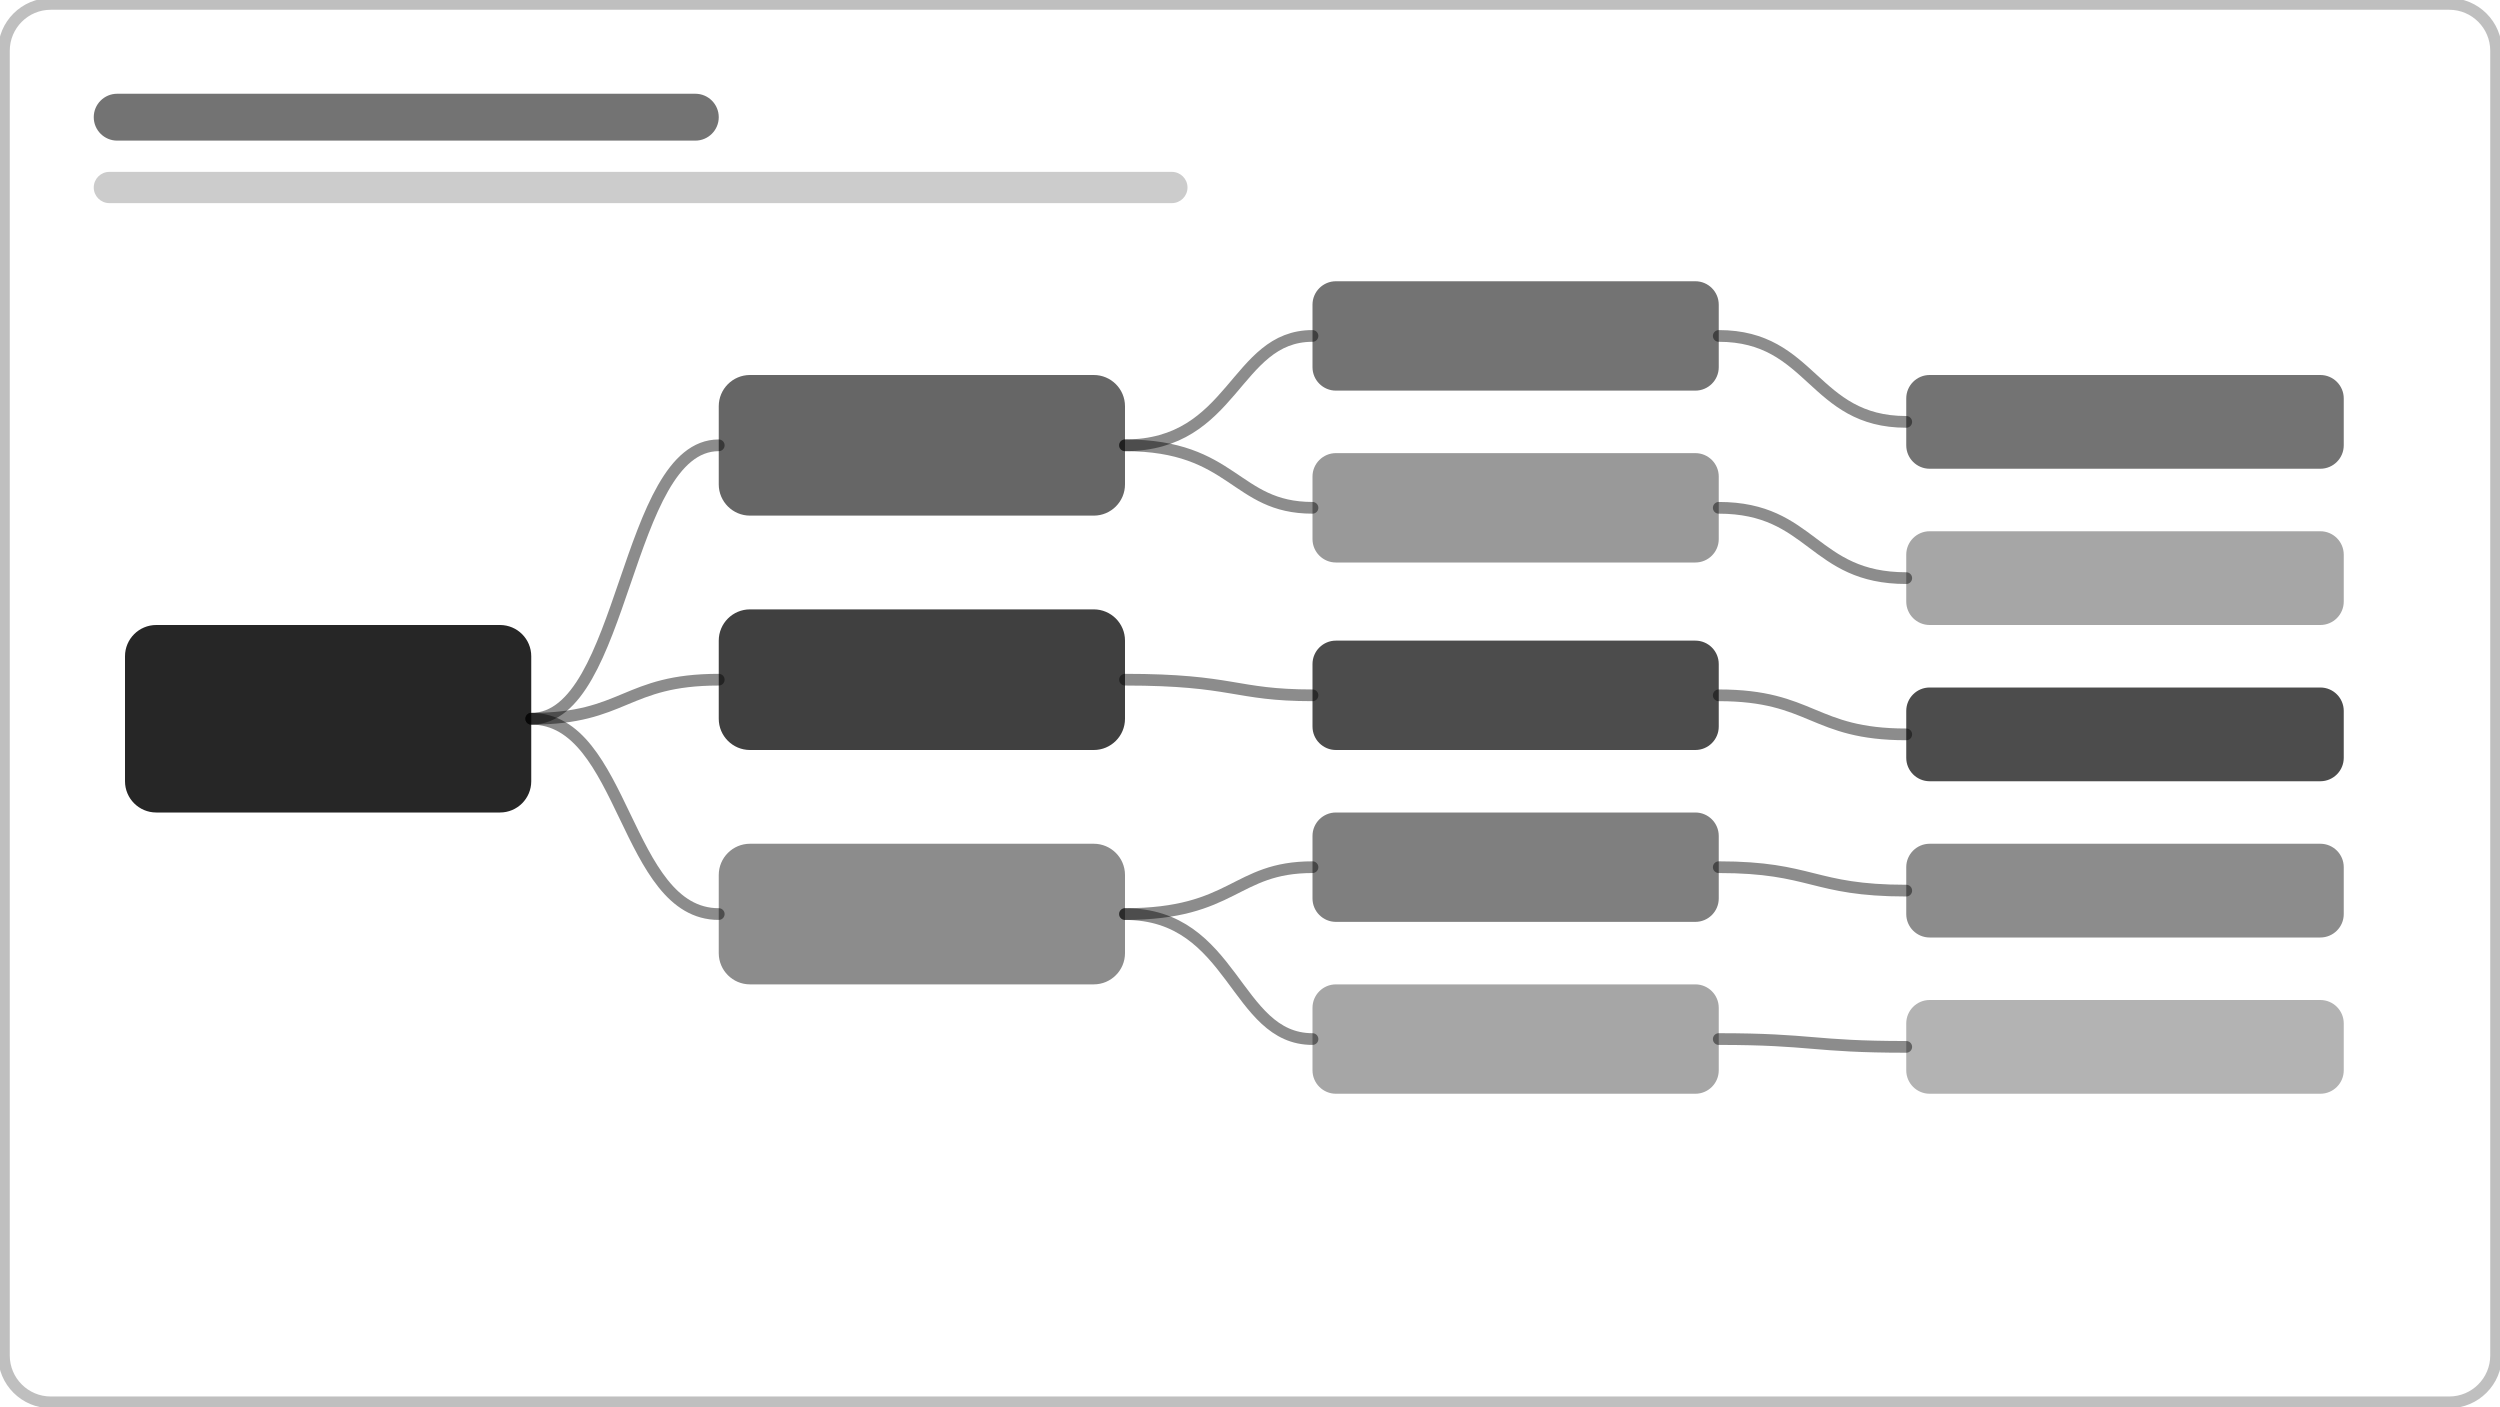
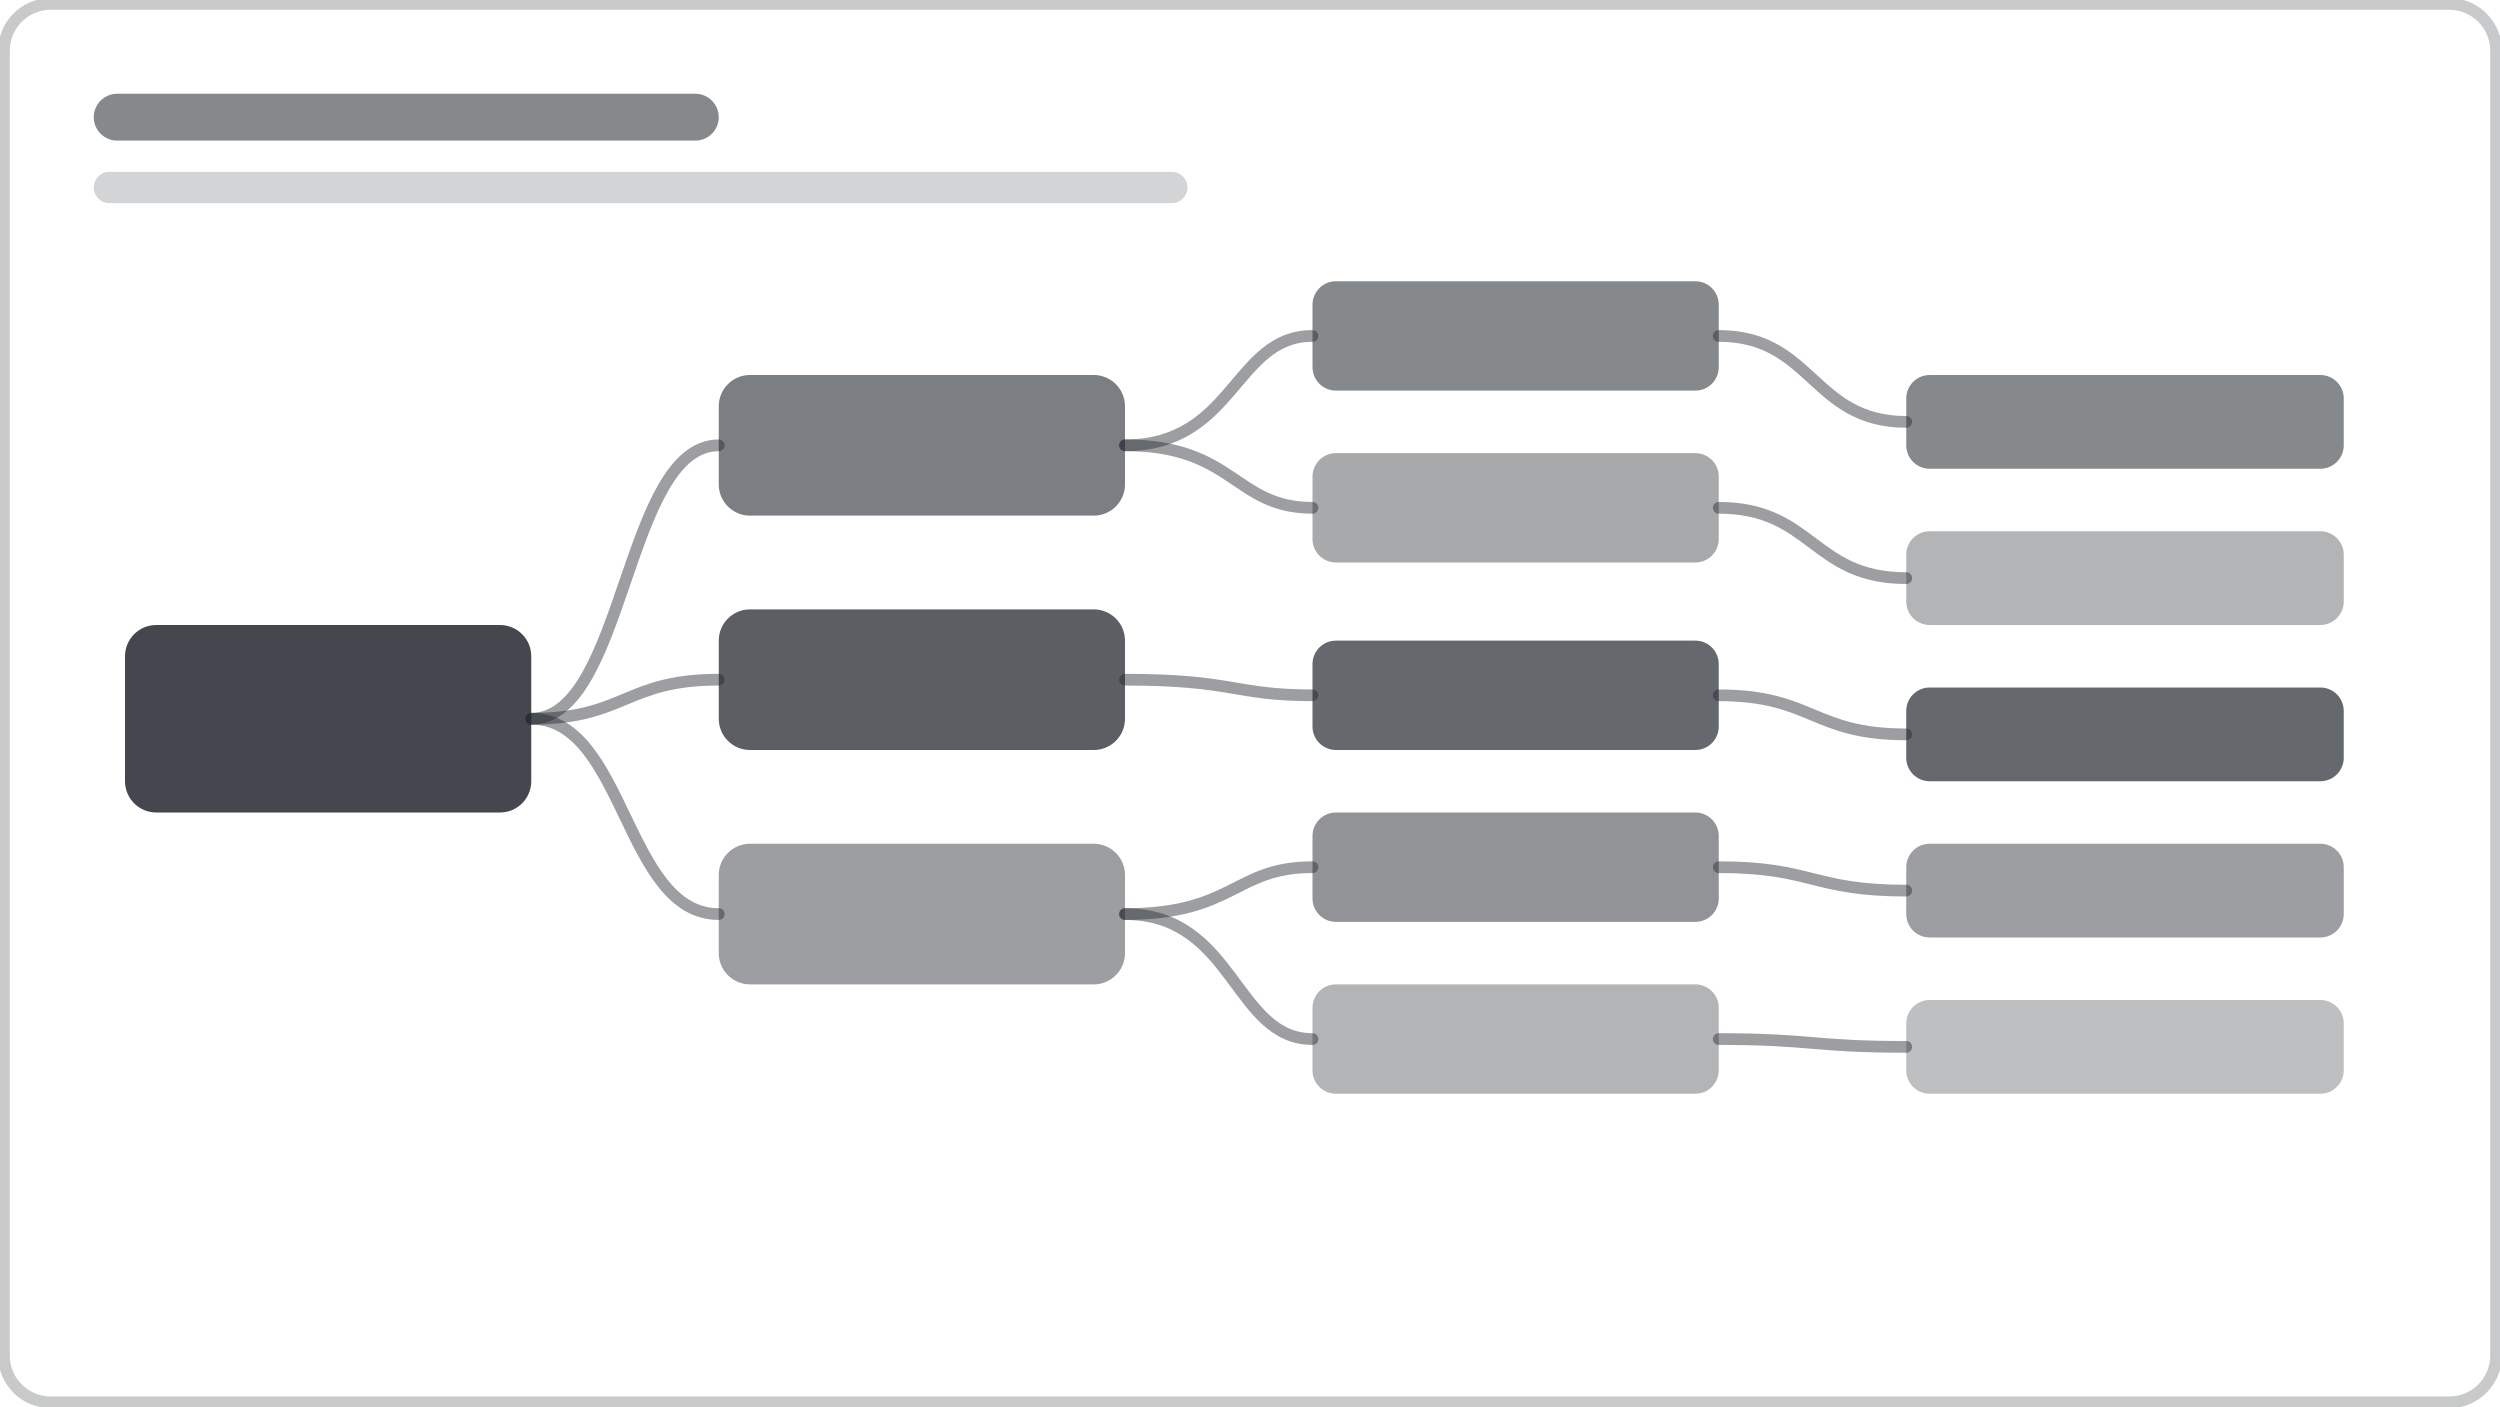
<svg xmlns="http://www.w3.org/2000/svg" viewBox="0 0 320 180" width="320" height="180" fill="none" stroke="currentColor" stroke-width="1.5" stroke-linecap="round" stroke-linejoin="round">
+   <style id="preview-theme">
+   svg { color: #24292f; background: #ffffff; }
+   @media (prefers-color-scheme: dark) {
+     svg { color: #e6edf3; background: #0d1117; }
+   }
+ </style>
  <rect x="0.5" y="0.5" width="319" height="179" rx="6" stroke-opacity="0.25" />
  <rect x="12" y="12" width="80" height="6" rx="3" fill="currentColor" stroke="none" fill-opacity="0.55" />
  <rect x="12" y="22" width="140" height="4" rx="2" fill="currentColor" stroke="none" fill-opacity="0.2" />
  <g fill="currentColor" stroke="none">
    <rect x="16" y="80" width="52" height="24" rx="4" fill-opacity="0.85" />
    <rect x="92" y="48" width="52" height="18" rx="4" fill-opacity="0.6" />
    <rect x="92" y="78" width="52" height="18" rx="4" fill-opacity="0.75" />
    <rect x="92" y="108" width="52" height="18" rx="4" fill-opacity="0.45" />
    <rect x="168" y="36" width="52" height="14" rx="3" fill-opacity="0.55" />
    <rect x="168" y="58" width="52" height="14" rx="3" fill-opacity="0.4" />
    <rect x="168" y="82" width="52" height="14" rx="3" fill-opacity="0.7" />
    <rect x="168" y="104" width="52" height="14" rx="3" fill-opacity="0.5" />
    <rect x="168" y="126" width="52" height="14" rx="3" fill-opacity="0.35" />
    <rect x="244" y="48" width="56" height="12" rx="3" fill-opacity="0.55" />
    <rect x="244" y="68" width="56" height="12" rx="3" fill-opacity="0.35" />
    <rect x="244" y="88" width="56" height="12" rx="3" fill-opacity="0.7" />
    <rect x="244" y="108" width="56" height="12" rx="3" fill-opacity="0.45" />
    <rect x="244" y="128" width="56" height="12" rx="3" fill-opacity="0.3" />
  </g>
  <g stroke="currentColor" stroke-opacity="0.45" fill="none">
    <path d="M68,92 C80,92 80,57 92,57" />
    <path d="M68,92 C80,92 80,87 92,87" />
    <path d="M68,92 C80,92 80,117 92,117" />
    <path d="M144,57 C158,57 158,43 168,43" />
    <path d="M144,57 C158,57 158,65 168,65" />
    <path d="M144,87 C158,87 158,89 168,89" />
    <path d="M144,117 C158,117 158,111 168,111" />
    <path d="M144,117 C158,117 158,133 168,133" />
    <path d="M220,43 C232,43 232,54 244,54" />
    <path d="M220,65 C232,65 232,74 244,74" />
    <path d="M220,89 C232,89 232,94 244,94" />
    <path d="M220,111 C232,111 232,114 244,114" />
    <path d="M220,133 C232,133 232,134 244,134" />
  </g>
</svg>
